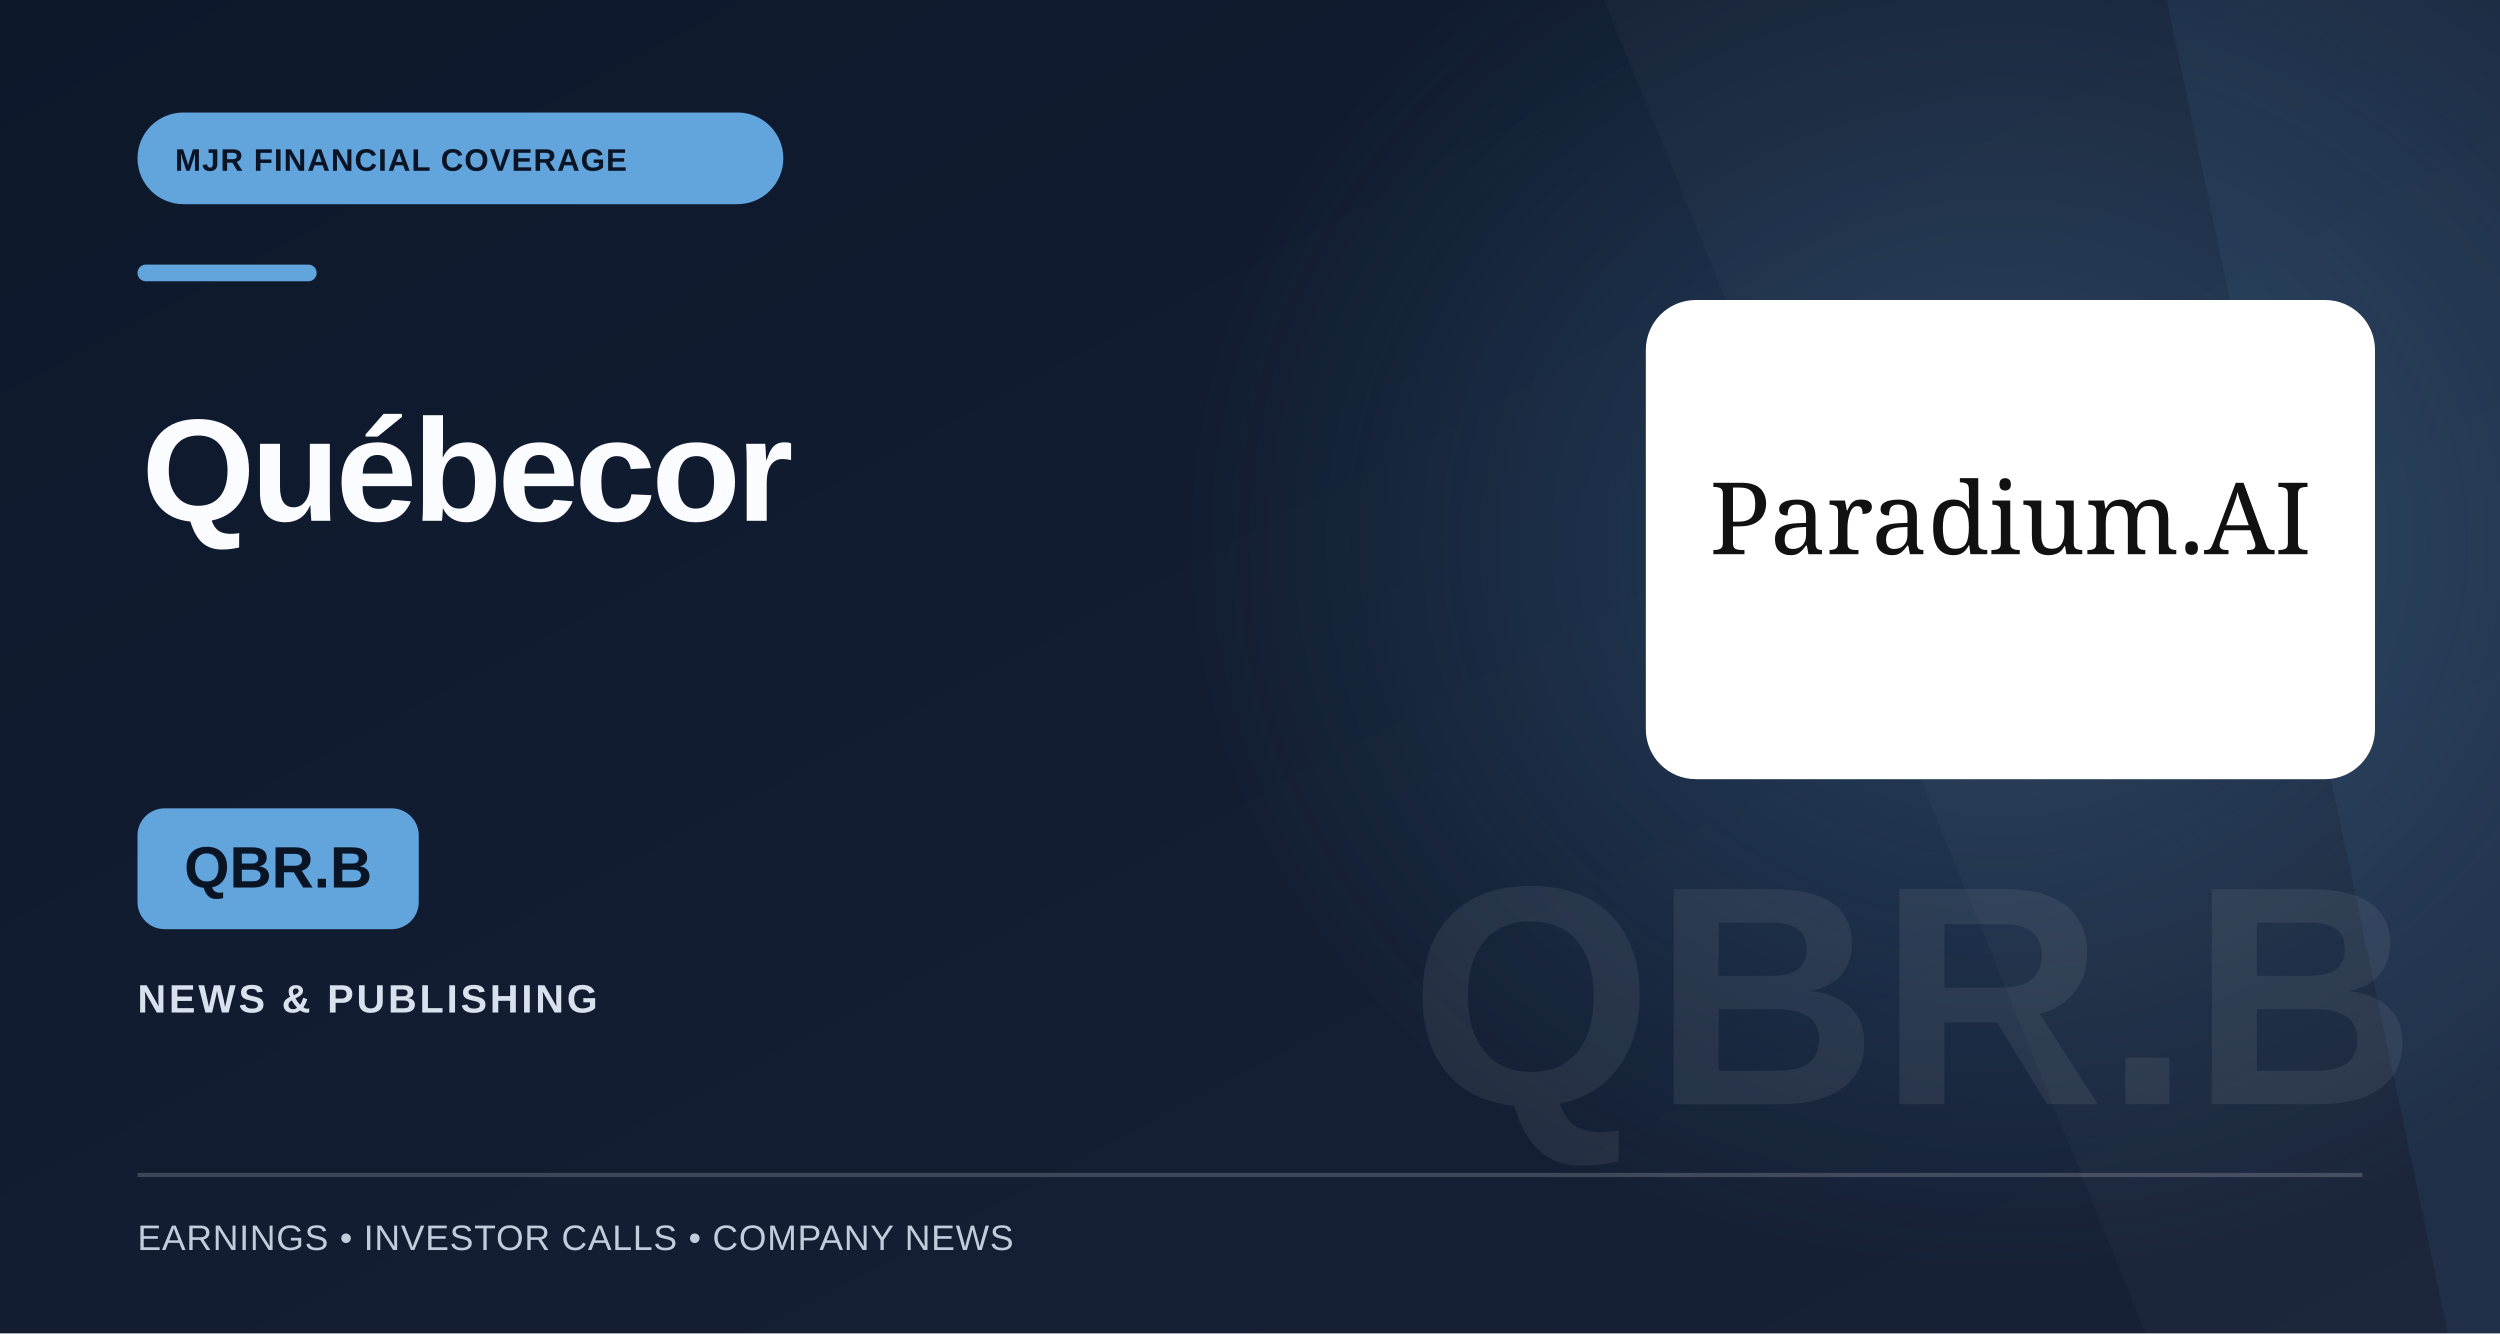
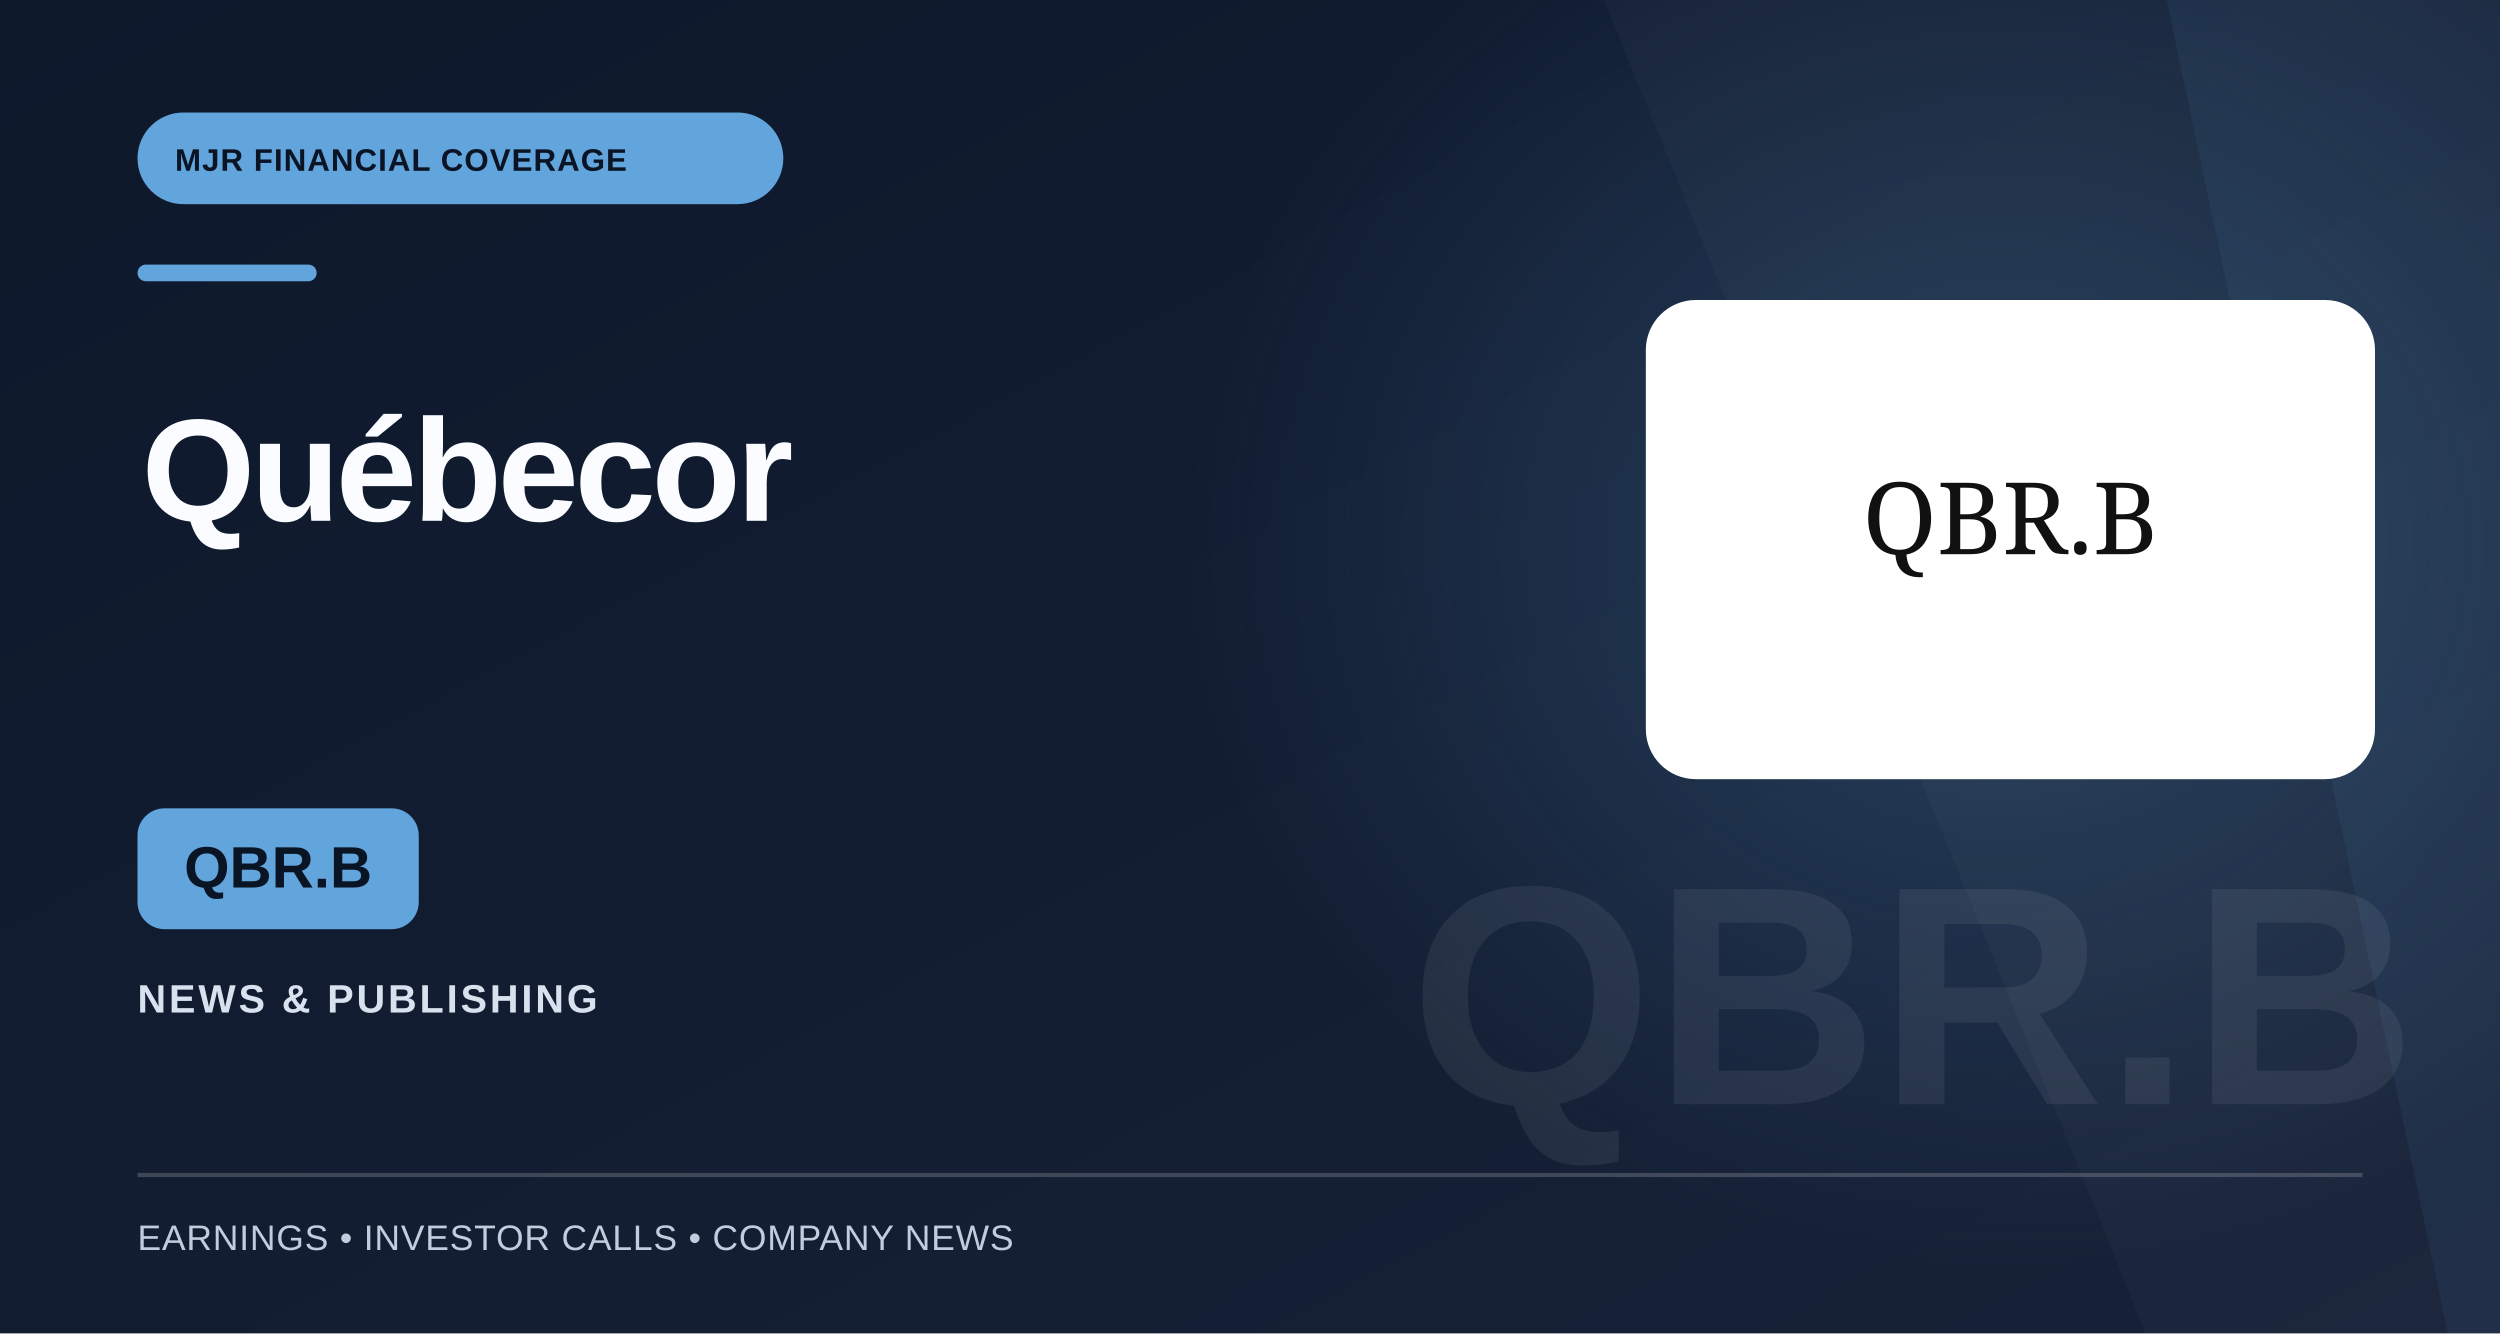
<svg xmlns="http://www.w3.org/2000/svg" width="1200" height="640" viewBox="0 0 1200 640" role="img" aria-labelledby="title desc">
  <defs>
    <linearGradient id="bg" x1="0" x2="1" y1="0" y2="1">
      <stop offset="0" stop-color="#0d182b" />
      <stop offset="1" stop-color="#172238" />
    </linearGradient>
    <radialGradient id="glow">
      <stop offset="0" stop-color="#62A4DC" stop-opacity=".26" />
      <stop offset="1" stop-color="#62A4DC" stop-opacity="0" />
    </radialGradient>
    <style>.title{font-family:Arial,Helvetica,sans-serif;font-weight:700;letter-spacing:-2px;fill:#fafcff}.label{font-family:Arial,Helvetica,sans-serif;font-weight:700}</style>
  </defs>
  <rect width="1200" height="640" fill="url(#bg)" />
  <ellipse cx="960" cy="260" rx="390" ry="350" fill="url(#glow)" />
  <path d="M770 0h430v640h-170z" fill="#fff" opacity=".025" />
  <path d="M1040 0h160v640h-25z" fill="#62A4DC" opacity=".075" />
  <rect x="790" y="144" width="350" height="230" rx="24" fill="#ffffff" />
-   <text x="965" y="266" text-anchor="middle" font-family="Georgia,serif" font-size="48px" fill="#111">Paradium.AI</text>
+   <text x="965" y="266" text-anchor="middle" font-family="Georgia,serif" font-size="48px" fill="#111">QBR.B</text>
  <text x="1160" y="530" text-anchor="end" class="label" font-size="150px" fill="#fff" opacity=".07">QBR.B</text>
  <rect x="66" y="54" width="310" height="44" rx="22" fill="#62A4DC" />
  <text x="84" y="82" class="label" font-size="15px" letter-spacing=".5" fill="#0a1424">MJR FINANCIAL COVERAGE</text>
  <rect x="66" y="127" width="86" height="8" rx="4" fill="#62A4DC" />
  <text x="68" y="250" class="title" font-size="70px">Québecor</text>
  <rect x="66" y="388" width="135" height="58" rx="13" fill="#62A4DC" />
  <text x="133.5" y="426" text-anchor="middle" class="label" font-size="28px" fill="#091424">QBR.B</text>
  <text x="66" y="486" class="label" font-size="19px" letter-spacing="1.4" fill="#d8e1ee">NEWS &amp; PUBLISHING</text>
  <path d="M66 564H1134" stroke="#fff" stroke-opacity=".18" stroke-width="2" />
  <text x="66" y="600" font-family="Arial,Helvetica,sans-serif" font-size="17px" letter-spacing=".4" fill="#c1cddd">EARNINGS  •  INVESTOR CALLS  •  COMPANY NEWS</text>
</svg>
